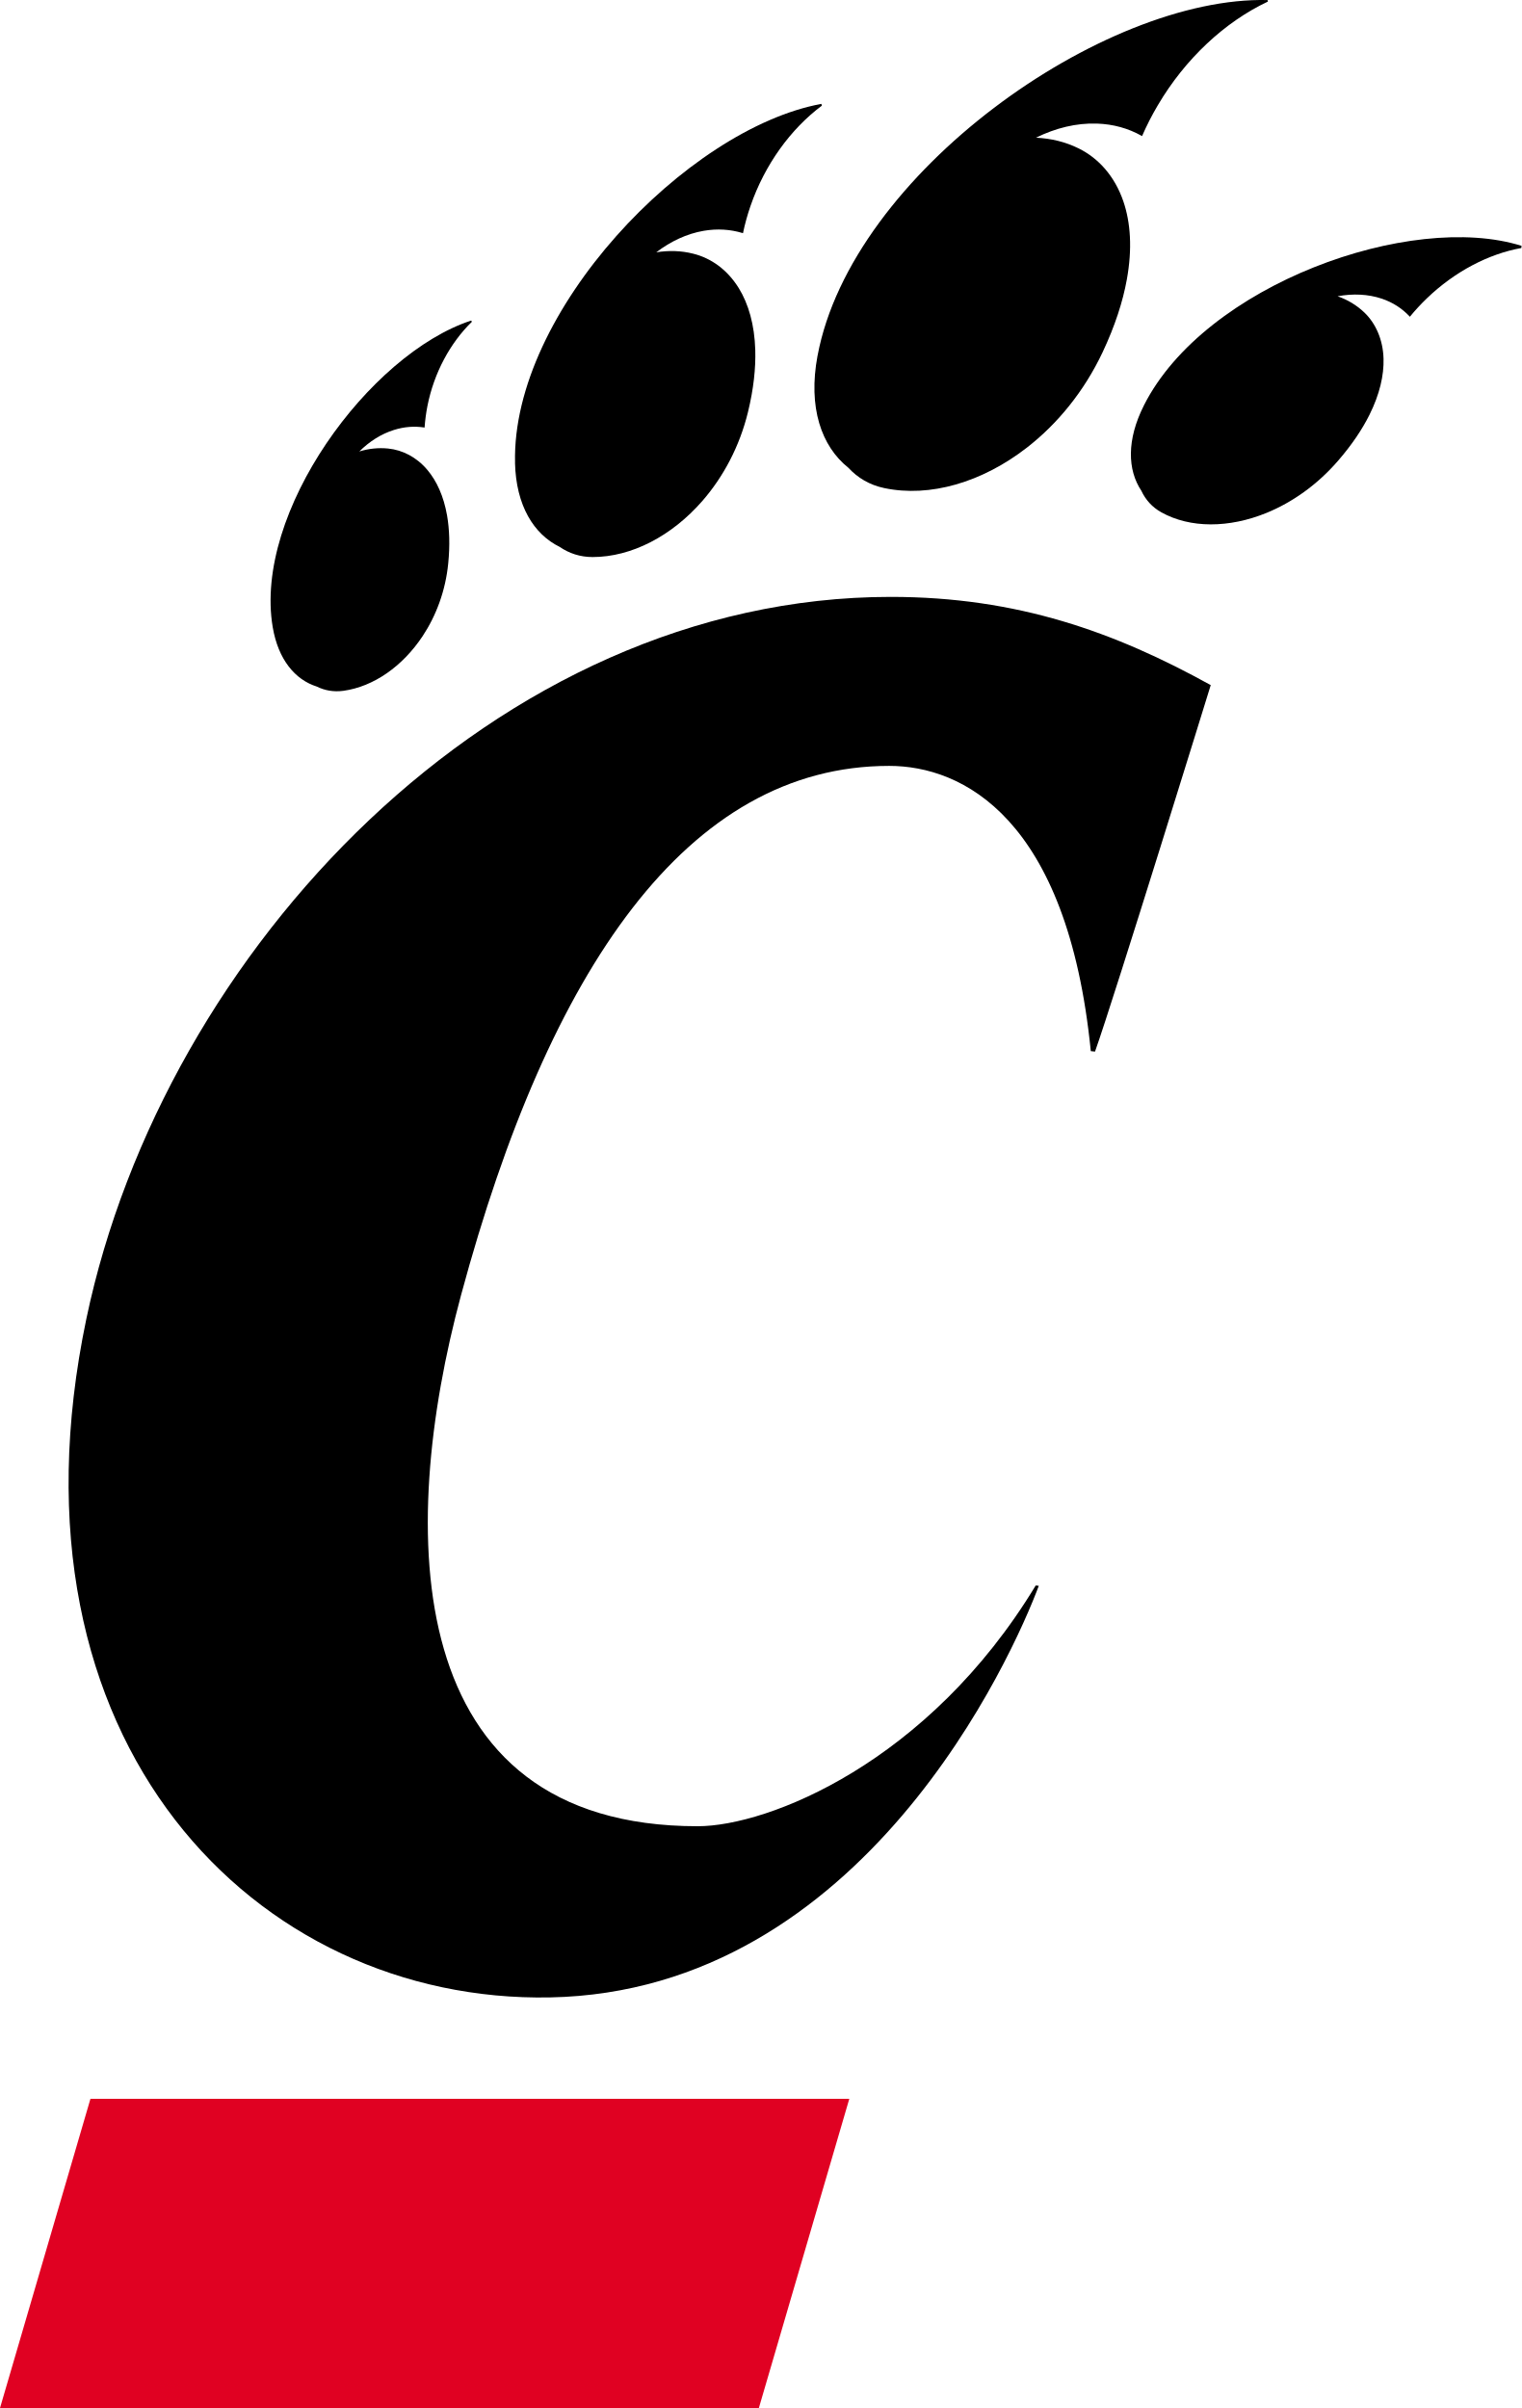
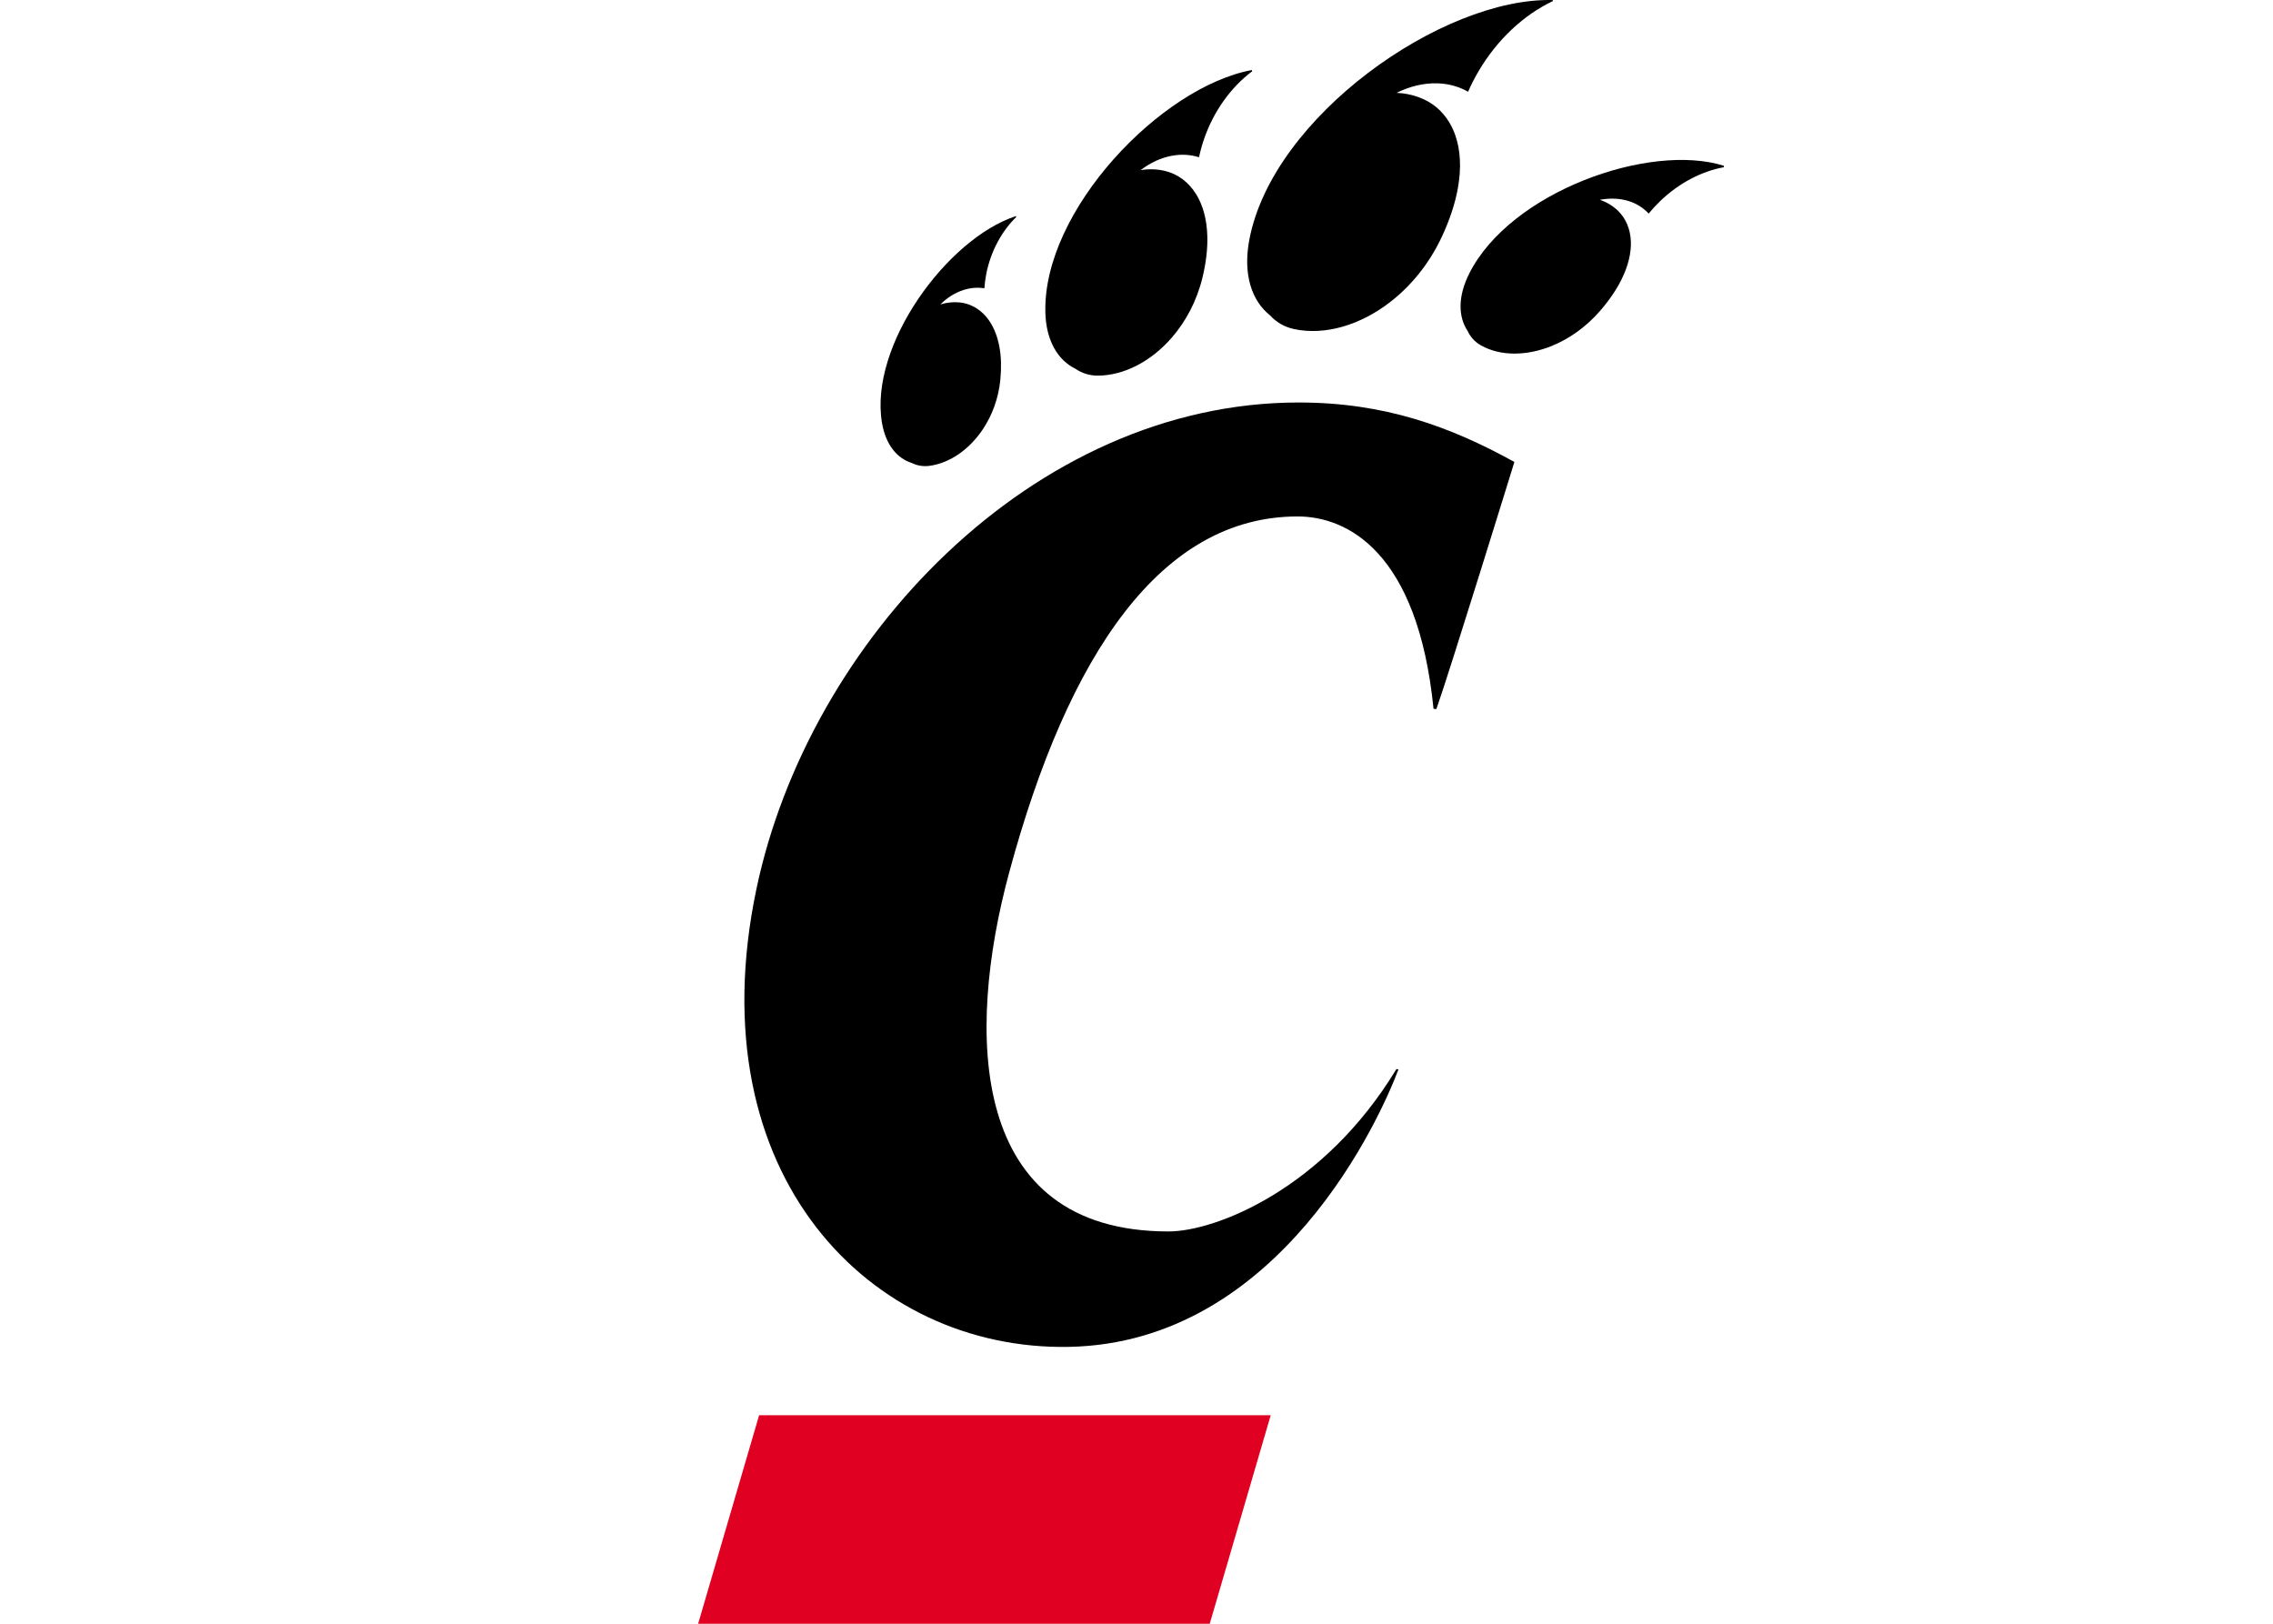
- <svg xmlns="http://www.w3.org/2000/svg" version="1.1" width="80" height="126.618" id="svg2" xml:space="preserve">
+ <svg xmlns="http://www.w3.org/2000/svg" version="1.1" width="280" height="200" id="svg2" xml:space="preserve">
  <defs id="defs6">
    <clipPath id="clipPath16">
      <path d="M 0,0 612,0 612,792 0,792 0,0 z" id="path18" />
    </clipPath>
    <clipPath id="clipPath80">
      <path d="m 230,353.815 56.195,0 0,88.934 -56.195,0 0,-88.934 z" id="path82" />
    </clipPath>
    <clipPath id="clipPath112">
      <path d="m 316.125,381.189 222.12,0 0,66.811 -222.12,0 0,-66.811 z" id="path114" />
    </clipPath>
    <clipPath id="clipPath200">
      <path d="M 0,0 612,0 612,792 0,792 0,0 z" id="path202" />
    </clipPath>
    <clipPath id="clipPath212">
      <path d="m 232,248.315 56.195,0 0,88.934 -56.195,0 0,-88.934 z" id="path214" />
    </clipPath>
    <clipPath id="clipPath244">
      <path d="m 316.354,307.665 222.428,0 0,58.299 -222.428,0 0,-58.299 z" id="path246" />
    </clipPath>
    <clipPath id="clipPath308">
      <path d="m 317.5,227.78 222.12,0 0,58.22 -222.12,0 0,-58.22 z" id="path310" />
    </clipPath>
  </defs>
-   <g transform="matrix(1.25,0,0,-1.25,-287.6235,568.8872)" id="g10">
+   <g transform="matrix(1.97444,0,0,-1.97444,-368.3163,898.587)" id="g10">
    <path d="m 264.485,440.143 c -0.405,-2.172 0.16,-3.803 1.298,-4.711 0.392,-0.424 0.892,-0.724 1.507,-0.853 1.92,-0.407 4.124,0.243 5.999,1.699 1.281,0.994 2.41,2.363 3.192,4.025 0.519,1.104 0.847,2.123 1.014,3.047 0.236,1.296 0.159,2.405 -0.149,3.299 -0.181,0.526 -0.442,0.977 -0.762,1.35 -0.317,0.369 -0.695,0.661 -1.115,0.868 -0.56,0.277 -1.165,0.421 -1.797,0.45 0.827,0.408 1.7,0.623 2.564,0.594 0.694,-0.023 1.321,-0.202 1.868,-0.508 0.011,-0.006 0.022,-0.013 0.032,-0.018 0.195,0.448 0.416,0.881 0.662,1.296 1.153,1.96 2.824,3.511 4.63,4.362 l -0.009,0.064 c -6.888,0.173 -17.499,-7.282 -18.933,-14.964" id="path86" style="fill:#000000;fill-opacity:1;fill-rule:nonzero;stroke:none" />
    <path d="m 251.761,435.642 c 0.043,-1.801 0.789,-3.004 1.878,-3.537 0.396,-0.272 0.858,-0.427 1.382,-0.428 1.644,0 3.337,0.888 4.623,2.363 0.876,1.007 1.565,2.288 1.918,3.744 0.235,0.967 0.327,1.833 0.305,2.599 -0.031,1.072 -0.286,1.943 -0.693,2.605 -0.241,0.389 -0.531,0.705 -0.858,0.948 -0.324,0.24 -0.683,0.41 -1.063,0.503 -0.507,0.128 -1.028,0.141 -1.55,0.057 0.607,0.463 1.285,0.783 1.997,0.905 0.573,0.098 1.118,0.06 1.619,-0.091 0.01,-0.003 0.021,-0.007 0.031,-0.01 0.081,0.391 0.187,0.772 0.316,1.145 0.6,1.739 1.687,3.238 3.003,4.221 l -0.023,0.074 c -5.67,-1.048 -13.037,-8.752 -12.883,-15.099" id="path90" style="fill:#000000;fill-opacity:1;fill-rule:nonzero;stroke:none" />
    <path d="m 247.933,437.128 c 0.008,-0.002 0.016,-0.003 0.024,-0.005 0.022,0.307 0.062,0.609 0.12,0.907 0.275,1.393 0.957,2.655 1.872,3.546 l -0.034,0.049 c -4.29,-1.41 -9.164,-8.074 -8.345,-12.899 0.233,-1.369 0.944,-2.209 1.851,-2.496 0.337,-0.167 0.712,-0.235 1.12,-0.18 1.279,0.176 2.496,1.036 3.333,2.299 0.572,0.863 0.965,1.912 1.078,3.062 0.076,0.764 0.052,1.435 -0.049,2.016 -0.143,0.815 -0.437,1.451 -0.826,1.913 -0.228,0.272 -0.491,0.48 -0.771,0.632 -0.28,0.148 -0.576,0.24 -0.883,0.27 -0.405,0.042 -0.815,-0.003 -1.21,-0.123 0.422,0.419 0.913,0.734 1.454,0.904 0.434,0.137 0.861,0.167 1.268,0.105" id="path94" style="fill:#000000;fill-opacity:1;fill-rule:nonzero;stroke:none" />
    <path d="m 278.212,438.052 c -0.731,-1.449 -0.688,-2.713 -0.107,-3.585 0.177,-0.379 0.454,-0.693 0.842,-0.908 1.215,-0.678 2.847,-0.667 4.421,-0.026 1.078,0.44 2.13,1.176 3.007,2.189 0.584,0.673 1.019,1.323 1.327,1.941 0.431,0.865 0.61,1.662 0.591,2.355 -0.011,0.408 -0.095,0.78 -0.235,1.108 -0.138,0.324 -0.331,0.607 -0.573,0.839 -0.322,0.308 -0.702,0.534 -1.124,0.682 0.647,0.12 1.282,0.092 1.862,-0.102 0.464,-0.157 0.853,-0.413 1.159,-0.739 0.006,-0.007 0.014,-0.014 0.018,-0.021 0.226,0.277 0.467,0.536 0.72,0.779 1.169,1.125 2.592,1.865 3.969,2.113 l 0.009,0.091 c -4.653,1.463 -13.32,-1.623 -15.887,-6.716" id="path98" style="fill:#000000;fill-opacity:1;fill-rule:nonzero;stroke:none" />
    <path d="m 262.018,353.815 -31.919,0 3.804,13.007 31.919,0 -3.804,-13.007 z" id="path102" style="fill:#e00122;fill-opacity:1;fill-rule:nonzero;stroke:none" />
    <path d="m 281.025,426.29 c -4.022,2.224 -8.121,3.711 -13.457,3.711 -16.594,0 -30.587,-14.865 -33.836,-30.364 -3.747,-17.88 7.171,-28.785 19.5,-28.55 13.199,0.251 19.473,14.404 20.56,17.313 l -0.128,0.017 c -4.519,-7.467 -11.266,-10.129 -14.22,-10.129 -12.516,0 -12.63,12.42 -9.951,22.349 3.703,13.727 9.52,22.255 18.007,22.255 3.072,0 7.499,-2.172 8.48,-11.999 l 0.177,-0.019 c 0.813,2.282 4.867,15.415 4.867,15.415" id="path106" style="fill:#000000;fill-opacity:1;fill-rule:nonzero;stroke:none" />
  </g>
</svg>
